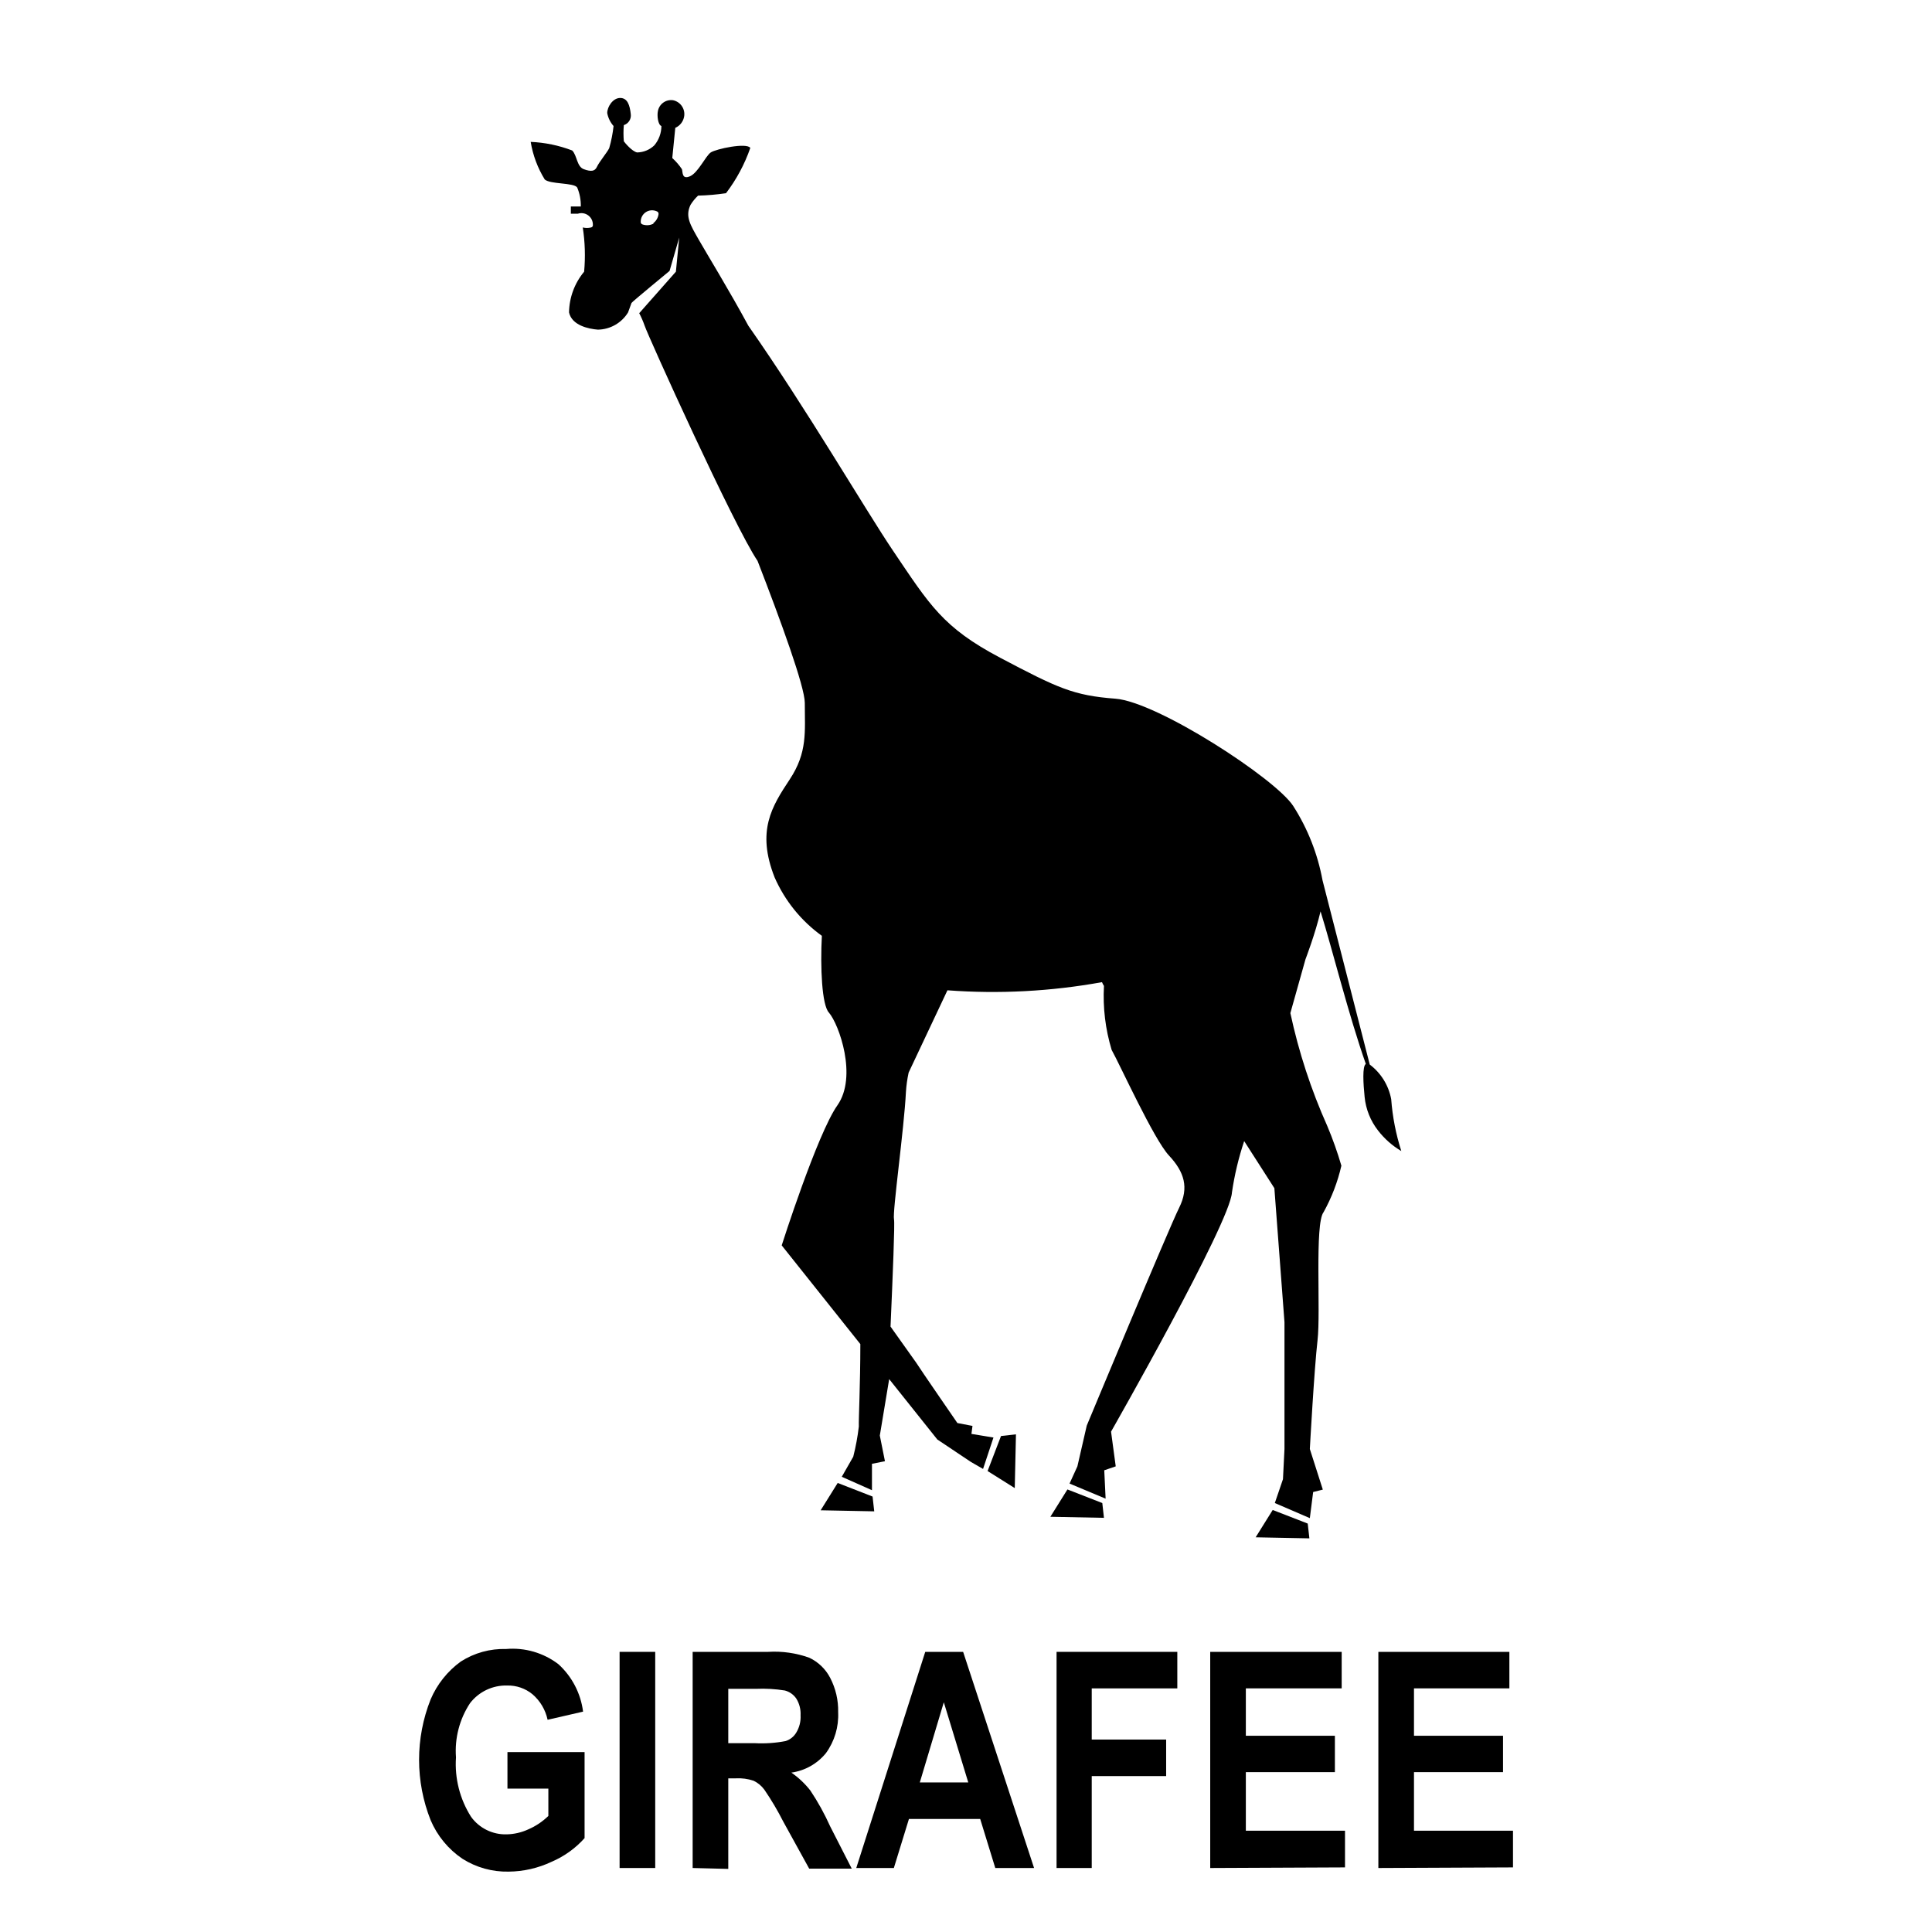
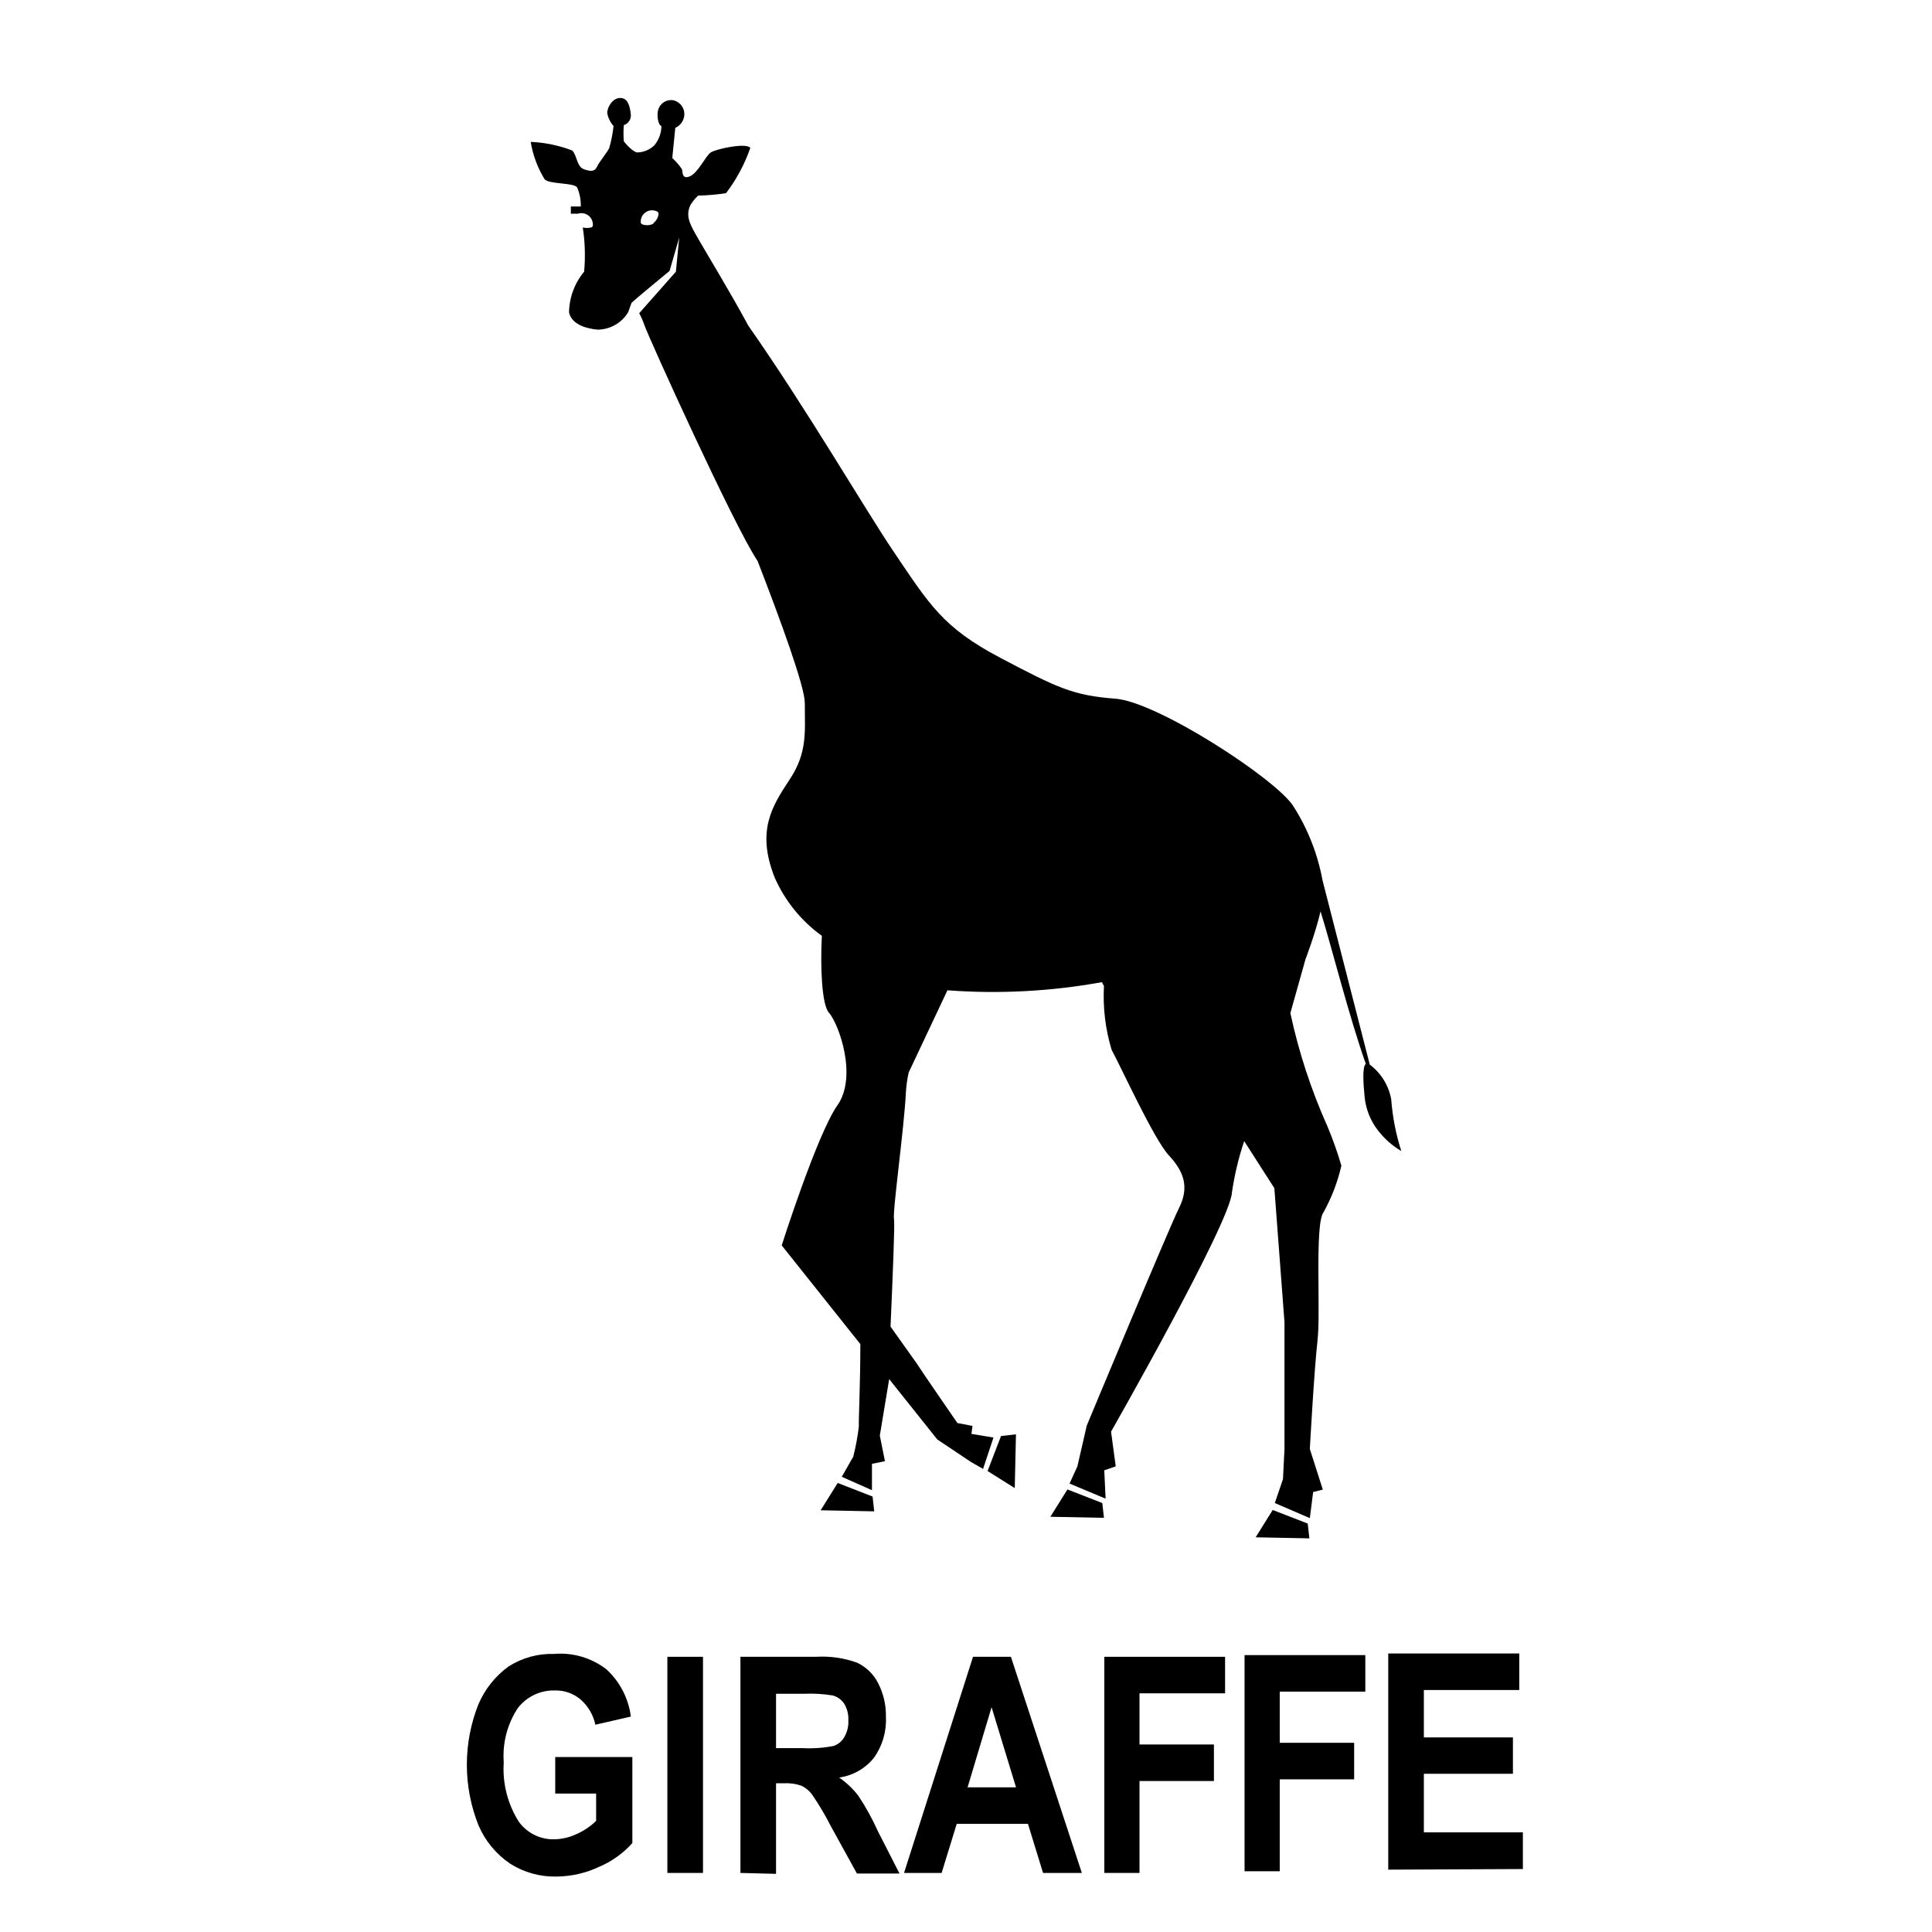
- <svg xmlns="http://www.w3.org/2000/svg" id="Layer_1" data-name="Layer 1" width="128" height="128" viewBox="0 0 128 128">
-   <path d="M33.62,118.5v-2.42h5.11v5.7a6.18,6.18,0,0,1-2.19,1.57,6.79,6.79,0,0,1-2.84.65,5.5,5.5,0,0,1-3.06-.85,5.83,5.83,0,0,1-2.11-2.56,10.84,10.84,0,0,1,0-8,6,6,0,0,1,2-2.51,5.29,5.29,0,0,1,3-.83A5,5,0,0,1,37,110.26a5.12,5.12,0,0,1,1.63,3.14l-2.35.54a3.07,3.07,0,0,0-1-1.69,2.54,2.54,0,0,0-1.68-.58,3,3,0,0,0-2.46,1.17,5.75,5.75,0,0,0-.93,3.59,6.52,6.52,0,0,0,1,3.94,2.81,2.81,0,0,0,2.36,1.16A3.57,3.57,0,0,0,35,121.2a4.37,4.37,0,0,0,1.33-.89V118.5Z" />
-   <path d="M41.05,123.76V109.44h2.36v14.32Z" />
-   <path d="M45.89,123.76V109.44h5a6.82,6.82,0,0,1,2.73.39A3,3,0,0,1,55,111.16a4.68,4.68,0,0,1,.53,2.28,4.27,4.27,0,0,1-.81,2.71,3.6,3.6,0,0,1-2.29,1.29,5.76,5.76,0,0,1,1.26,1.19A16.22,16.22,0,0,1,55,121l1.43,2.8H53.61l-1.72-3.12a18.88,18.88,0,0,0-1.25-2.11,1.89,1.89,0,0,0-.71-.59,3.12,3.12,0,0,0-1.19-.16h-.49v6Zm2.36-8.27H50a8.45,8.45,0,0,0,2.05-.14,1.27,1.27,0,0,0,.71-.57,2,2,0,0,0,.28-1.14,1.91,1.91,0,0,0-.28-1.1A1.32,1.32,0,0,0,52,112a9.37,9.37,0,0,0-1.92-.11H48.25Z" />
-   <path d="M68.51,123.76H65.94l-1-3.25H60.22l-1,3.25H56.73l4.57-14.32h2.51Zm-4.36-5.67-1.62-5.31-1.59,5.31Z" />
-   <path d="M70,123.76V109.44h8v2.42H72.33v3.39h4.93v2.42H72.33v6.09Z" />
-   <path d="M80.18,123.76V109.44h8.71v2.42H82.54V115h5.9v2.41h-5.9v3.88h6.57v2.43Z" />
-   <path d="M91.32,123.76V109.44H100v2.42H93.68V115h5.9v2.41h-5.9v3.88h6.56v2.43Z" />
-   <path d="M92.17,72.82a3.73,3.73,0,0,0-1.42-2.29L87.62,58.32h0a13.73,13.73,0,0,0-1.94-4.92c-1.17-1.81-9-6.9-11.78-7.11s-3.82-.7-7.63-2.71-4.67-3.49-7.11-7.1c-1.84-2.73-5.72-9.39-9.58-14.9-1.23-2.28-2.82-4.88-3.28-5.69-.57-1-.92-1.55-.55-2.32a3.06,3.06,0,0,1,.5-.61,14.88,14.88,0,0,0,1.85-.16,10.8,10.8,0,0,0,1.61-3c-.24-.37-2.28.07-2.62.3s-.84,1.35-1.38,1.58-.47-.27-.53-.47a4,4,0,0,0-.64-.74l.2-2a1,1,0,0,0,.58-.72.94.94,0,0,0-.73-1.11.89.89,0,0,0-1,.71c-.07.3,0,.92.23,1a2,2,0,0,1-.47,1.28,1.68,1.68,0,0,1-1.14.47c-.34-.07-.81-.64-.88-.74a6.34,6.34,0,0,1,0-1.07.67.67,0,0,0,.46-.73c-.06-.57-.21-1.07-.7-1.07s-.86.59-.86,1a1.79,1.79,0,0,0,.42.86,8.62,8.62,0,0,1-.29,1.47c-.13.27-.67.92-.81,1.23s-.4.33-.87.16-.44-.9-.77-1.24a8.76,8.76,0,0,0-2.75-.57,6.85,6.85,0,0,0,.93,2.49c.37.33,1.92.2,2.15.53a3.06,3.06,0,0,1,.24,1.26l-.66,0v.48h.46a.76.76,0,0,1,1,.74.15.15,0,0,1-.12.17,1.16,1.16,0,0,1-.55,0A12,12,0,0,1,38.7,18a4.32,4.32,0,0,0-1,2.7c.19.86,1.29,1.09,1.91,1.14a2.39,2.39,0,0,0,2-1.14c.15-.41.2-.56.23-.63s2.52-2.12,2.52-2.12L45,15.74,44.78,18l-2.43,2.75a6.33,6.33,0,0,1,.36.83c.2.63,5.95,13.34,7.48,15.58,1.55,4,3.13,8.34,3.13,9.41,0,1.91.19,3.27-1,5.07s-2.21,3.41-1,6.49A9.45,9.45,0,0,0,54.45,62c-.11,2.08,0,4.6.47,5.09.67.78,1.9,4.24.56,6.14s-3.69,9.28-3.69,9.28L57,89.05c0,2.68-.12,5-.1,5.46a15.35,15.35,0,0,1-.37,2l-.76,1.33,2,.89,0-1.75.86-.17-.34-1.7.62-3.74,3.19,4,2.23,1.49.8.46.69-2.08L64.36,95l.07-.53-1-.19s-2.51-3.64-2.73-4L59,87.89c.15-3.42.29-6.86.23-7.1-.11-.51.67-6,.79-8.44a8.53,8.53,0,0,1,.18-1.29l2.57-5.45a40.54,40.54,0,0,0,10.24-.54,1.49,1.49,0,0,0,.13.25,12.29,12.29,0,0,0,.51,4.24c.56,1,2.79,5.92,3.8,7s1.34,2.12.67,3.46S72,94.45,72,94.45l-.62,2.7-.52,1.14,2.39,1-.09-1.88.76-.26-.31-2.3S81.51,81,81.62,79a19.72,19.72,0,0,1,.81-3.4l2,3.12.67,8.88V96L85,98l-.54,1.58,2.32,1L87,98.85l.64-.16L86.78,96s.29-5.3.51-7.2-.2-7.72.4-8.49a11.73,11.73,0,0,0,1.18-3.08,24.38,24.38,0,0,0-.93-2.62,37.6,37.6,0,0,1-2.45-7.49l1-3.56s.65-1.69,1-3.18h0c.8,2.58,1.86,6.88,3,10.11-.24.15-.17,1.3-.08,2.19a4.29,4.29,0,0,0,.89,2.22,5.42,5.42,0,0,0,1.54,1.36A14.9,14.9,0,0,1,92.17,72.82Zm-48.88-58a.92.92,0,0,1-.72.05.17.17,0,0,1-.12-.19A.75.75,0,0,1,43.51,14a.17.17,0,0,1,.12.19A.89.89,0,0,1,43.29,14.78Z" />
-   <polygon points="70.72 98.68 69.59 100.49 73.14 100.56 73.03 99.58 70.72 98.68" />
-   <polygon points="55.5 98.25 54.37 100.06 57.92 100.13 57.81 99.15 55.5 98.25" />
-   <polygon points="65.43 97.46 67.23 98.59 67.31 95.03 66.32 95.14 65.43 97.46" />
-   <polygon points="84.32 100.04 83.19 101.85 86.75 101.92 86.64 100.94 84.32 100.04" />
+ <svg xmlns="http://www.w3.org/2000/svg" id="Layer_1" data-name="Layer 1" width="128" height="128" viewBox="0 0 128 128" version="1.1">
+   <defs id="defs11" />
+   <path d="m 36.785,118.827 v -2.42 h 5.11 v 5.7 a 6.18,6.18 0 0 1 -2.19,1.57 6.79,6.79 0 0 1 -2.84,0.65 5.5,5.5 0 0 1 -3.06,-0.85 5.83,5.83 0 0 1 -2.11,-2.56 10.84,10.84 0 0 1 0,-8 6,6 0 0 1 2,-2.51 5.29,5.29 0 0 1 3,-0.83 5,5 0 0 1 3.47,1.01 5.12,5.12 0 0 1 1.63,3.14 l -2.35,0.54 a 3.07,3.07 0 0 0 -1,-1.69 2.54,2.54 0 0 0 -1.68,-0.58 3,3 0 0 0 -2.46,1.17 5.75,5.75 0 0 0 -0.93,3.59 6.52,6.52 0 0 0 1,3.94 2.81,2.81 0 0 0 2.36,1.16 3.57,3.57 0 0 0 1.43,-0.33 4.37,4.37 0 0 0 1.33,-0.89 v -1.81 z" id="path1" />
+   <path d="m 44.215,124.087 v -14.32 h 2.36 v 14.32 z" id="path2" />
+   <path d="m 49.055,124.087 v -14.32 h 5 a 6.82,6.82 0 0 1 2.73,0.39 3,3 0 0 1 1.38,1.33 4.68,4.68 0 0 1 0.53,2.28 4.27,4.27 0 0 1 -0.81,2.71 3.6,3.6 0 0 1 -2.29,1.29 5.76,5.76 0 0 1 1.26,1.19 16.22,16.22 0 0 1 1.31,2.37 l 1.43,2.8 h -2.82 l -1.72,-3.12 a 18.88,18.88 0 0 0 -1.25,-2.11 1.89,1.89 0 0 0 -0.71,-0.59 3.12,3.12 0 0 0 -1.19,-0.16 h -0.49 v 6 z m 2.36,-8.27 h 1.75 a 8.45,8.45 0 0 0 2.05,-0.14 1.27,1.27 0 0 0 0.71,-0.57 2,2 0 0 0 0.28,-1.14 1.91,1.91 0 0 0 -0.28,-1.1 1.32,1.32 0 0 0 -0.76,-0.54 9.37,9.37 0 0 0 -1.92,-0.11 h -1.83 z" id="path3" />
+   <path d="m 71.675,124.087 h -2.57 l -1,-3.25 h -4.72 l -1,3.25 h -2.49 l 4.57,-14.32 h 2.51 z m -4.36,-5.67 -1.62,-5.31 -1.59,5.31 z" id="path4" />
+   <path d="m 73.165,124.087 v -14.32 h 8 v 2.42 h -5.67 v 3.39 h 4.93 v 2.42 h -4.93 v 6.09 z" id="path5" />
+   <path d="m 91.975,123.869 v -14.32 h 8.68 v 2.42 h -6.32 v 3.14 h 5.9 v 2.41 h -5.9 v 3.88 h 6.56 v 2.43 z" id="path7" />
+   <path d="M92.17,72.82a3.73,3.73,0,0,0-1.42-2.29L87.62,58.32h0a13.73,13.73,0,0,0-1.94-4.92c-1.17-1.81-9-6.9-11.78-7.11s-3.82-.7-7.63-2.71-4.67-3.49-7.11-7.1c-1.84-2.73-5.72-9.39-9.58-14.9-1.23-2.28-2.82-4.88-3.28-5.69-.57-1-.92-1.55-.55-2.32a3.06,3.06,0,0,1,.5-.61,14.88,14.88,0,0,0,1.85-.16,10.8,10.8,0,0,0,1.61-3c-.24-.37-2.28.07-2.62.3s-.84,1.35-1.38,1.58-.47-.27-.53-.47a4,4,0,0,0-.64-.74l.2-2a1,1,0,0,0,.58-.72.94.94,0,0,0-.73-1.11.89.89,0,0,0-1,.71c-.07.3,0,.92.23,1a2,2,0,0,1-.47,1.28,1.68,1.68,0,0,1-1.14.47c-.34-.07-.81-.64-.88-.74a6.34,6.34,0,0,1,0-1.07.67.67,0,0,0,.46-.73c-.06-.57-.21-1.07-.7-1.07s-.86.59-.86,1a1.79,1.79,0,0,0,.42.86,8.62,8.62,0,0,1-.29,1.47c-.13.27-.67.92-.81,1.23s-.4.33-.87.16-.44-.9-.77-1.24a8.76,8.76,0,0,0-2.75-.57,6.85,6.85,0,0,0,.93,2.49c.37.33,1.92.2,2.15.53a3.06,3.06,0,0,1,.24,1.26l-.66,0v.48h.46a.76.76,0,0,1,1,.74.15.15,0,0,1-.12.17,1.16,1.16,0,0,1-.55,0A12,12,0,0,1,38.7,18a4.32,4.32,0,0,0-1,2.7c.19.86,1.29,1.09,1.91,1.14a2.39,2.39,0,0,0,2-1.14c.15-.41.2-.56.23-.63s2.52-2.12,2.52-2.12L45,15.74,44.78,18l-2.43,2.75a6.33,6.33,0,0,1,.36.83c.2.63,5.95,13.34,7.48,15.58,1.55,4,3.13,8.34,3.13,9.41,0,1.91.19,3.27-1,5.07s-2.21,3.41-1,6.49A9.45,9.45,0,0,0,54.45,62c-.11,2.08,0,4.6.47,5.09.67.78,1.9,4.24.56,6.14s-3.69,9.28-3.69,9.28L57,89.05c0,2.68-.12,5-.1,5.46a15.35,15.35,0,0,1-.37,2l-.76,1.33,2,.89,0-1.75.86-.17-.34-1.7.62-3.74,3.19,4,2.23,1.49.8.46.69-2.08L64.36,95l.07-.53-1-.19s-2.51-3.64-2.73-4L59,87.89c.15-3.42.29-6.86.23-7.1-.11-.51.67-6,.79-8.44a8.53,8.53,0,0,1,.18-1.29l2.57-5.45a40.54,40.54,0,0,0,10.24-.54,1.49,1.49,0,0,0,.13.25,12.29,12.29,0,0,0,.51,4.24c.56,1,2.79,5.92,3.8,7s1.34,2.12.67,3.46S72,94.45,72,94.45l-.62,2.7-.52,1.14,2.39,1-.09-1.88.76-.26-.31-2.3S81.51,81,81.62,79a19.72,19.72,0,0,1,.81-3.4l2,3.12.67,8.88V96L85,98l-.54,1.58,2.32,1L87,98.85l.64-.16L86.78,96s.29-5.3.51-7.2-.2-7.72.4-8.49a11.73,11.73,0,0,0,1.18-3.08,24.38,24.38,0,0,0-.93-2.62,37.6,37.6,0,0,1-2.45-7.49l1-3.56s.65-1.69,1-3.18h0c.8,2.58,1.86,6.88,3,10.11-.24.15-.17,1.3-.08,2.19a4.29,4.29,0,0,0,.89,2.22,5.42,5.42,0,0,0,1.54,1.36A14.9,14.9,0,0,1,92.17,72.82Zm-48.88-58a.92.92,0,0,1-.72.05.17.17,0,0,1-.12-.19A.75.75,0,0,1,43.51,14a.17.17,0,0,1,.12.19A.89.89,0,0,1,43.29,14.78Z" id="path8" />
+   <polygon points="70.72 98.68 69.59 100.49 73.14 100.56 73.03 99.58 70.72 98.68" id="polygon8" />
+   <polygon points="55.5 98.25 54.37 100.06 57.92 100.13 57.81 99.15 55.5 98.25" id="polygon9" />
+   <polygon points="65.43 97.46 67.23 98.59 67.31 95.03 66.32 95.14 65.43 97.46" id="polygon10" />
+   <polygon points="84.32 100.04 83.19 101.85 86.75 101.92 86.64 100.94 84.32 100.04" id="polygon11" />
+   <path d="m 82.456,123.975 v -14.32 h 8 v 2.42 h -5.67 v 3.39 h 4.93 v 2.42 h -4.93 v 6.09 z" id="path5-5" />
</svg>
